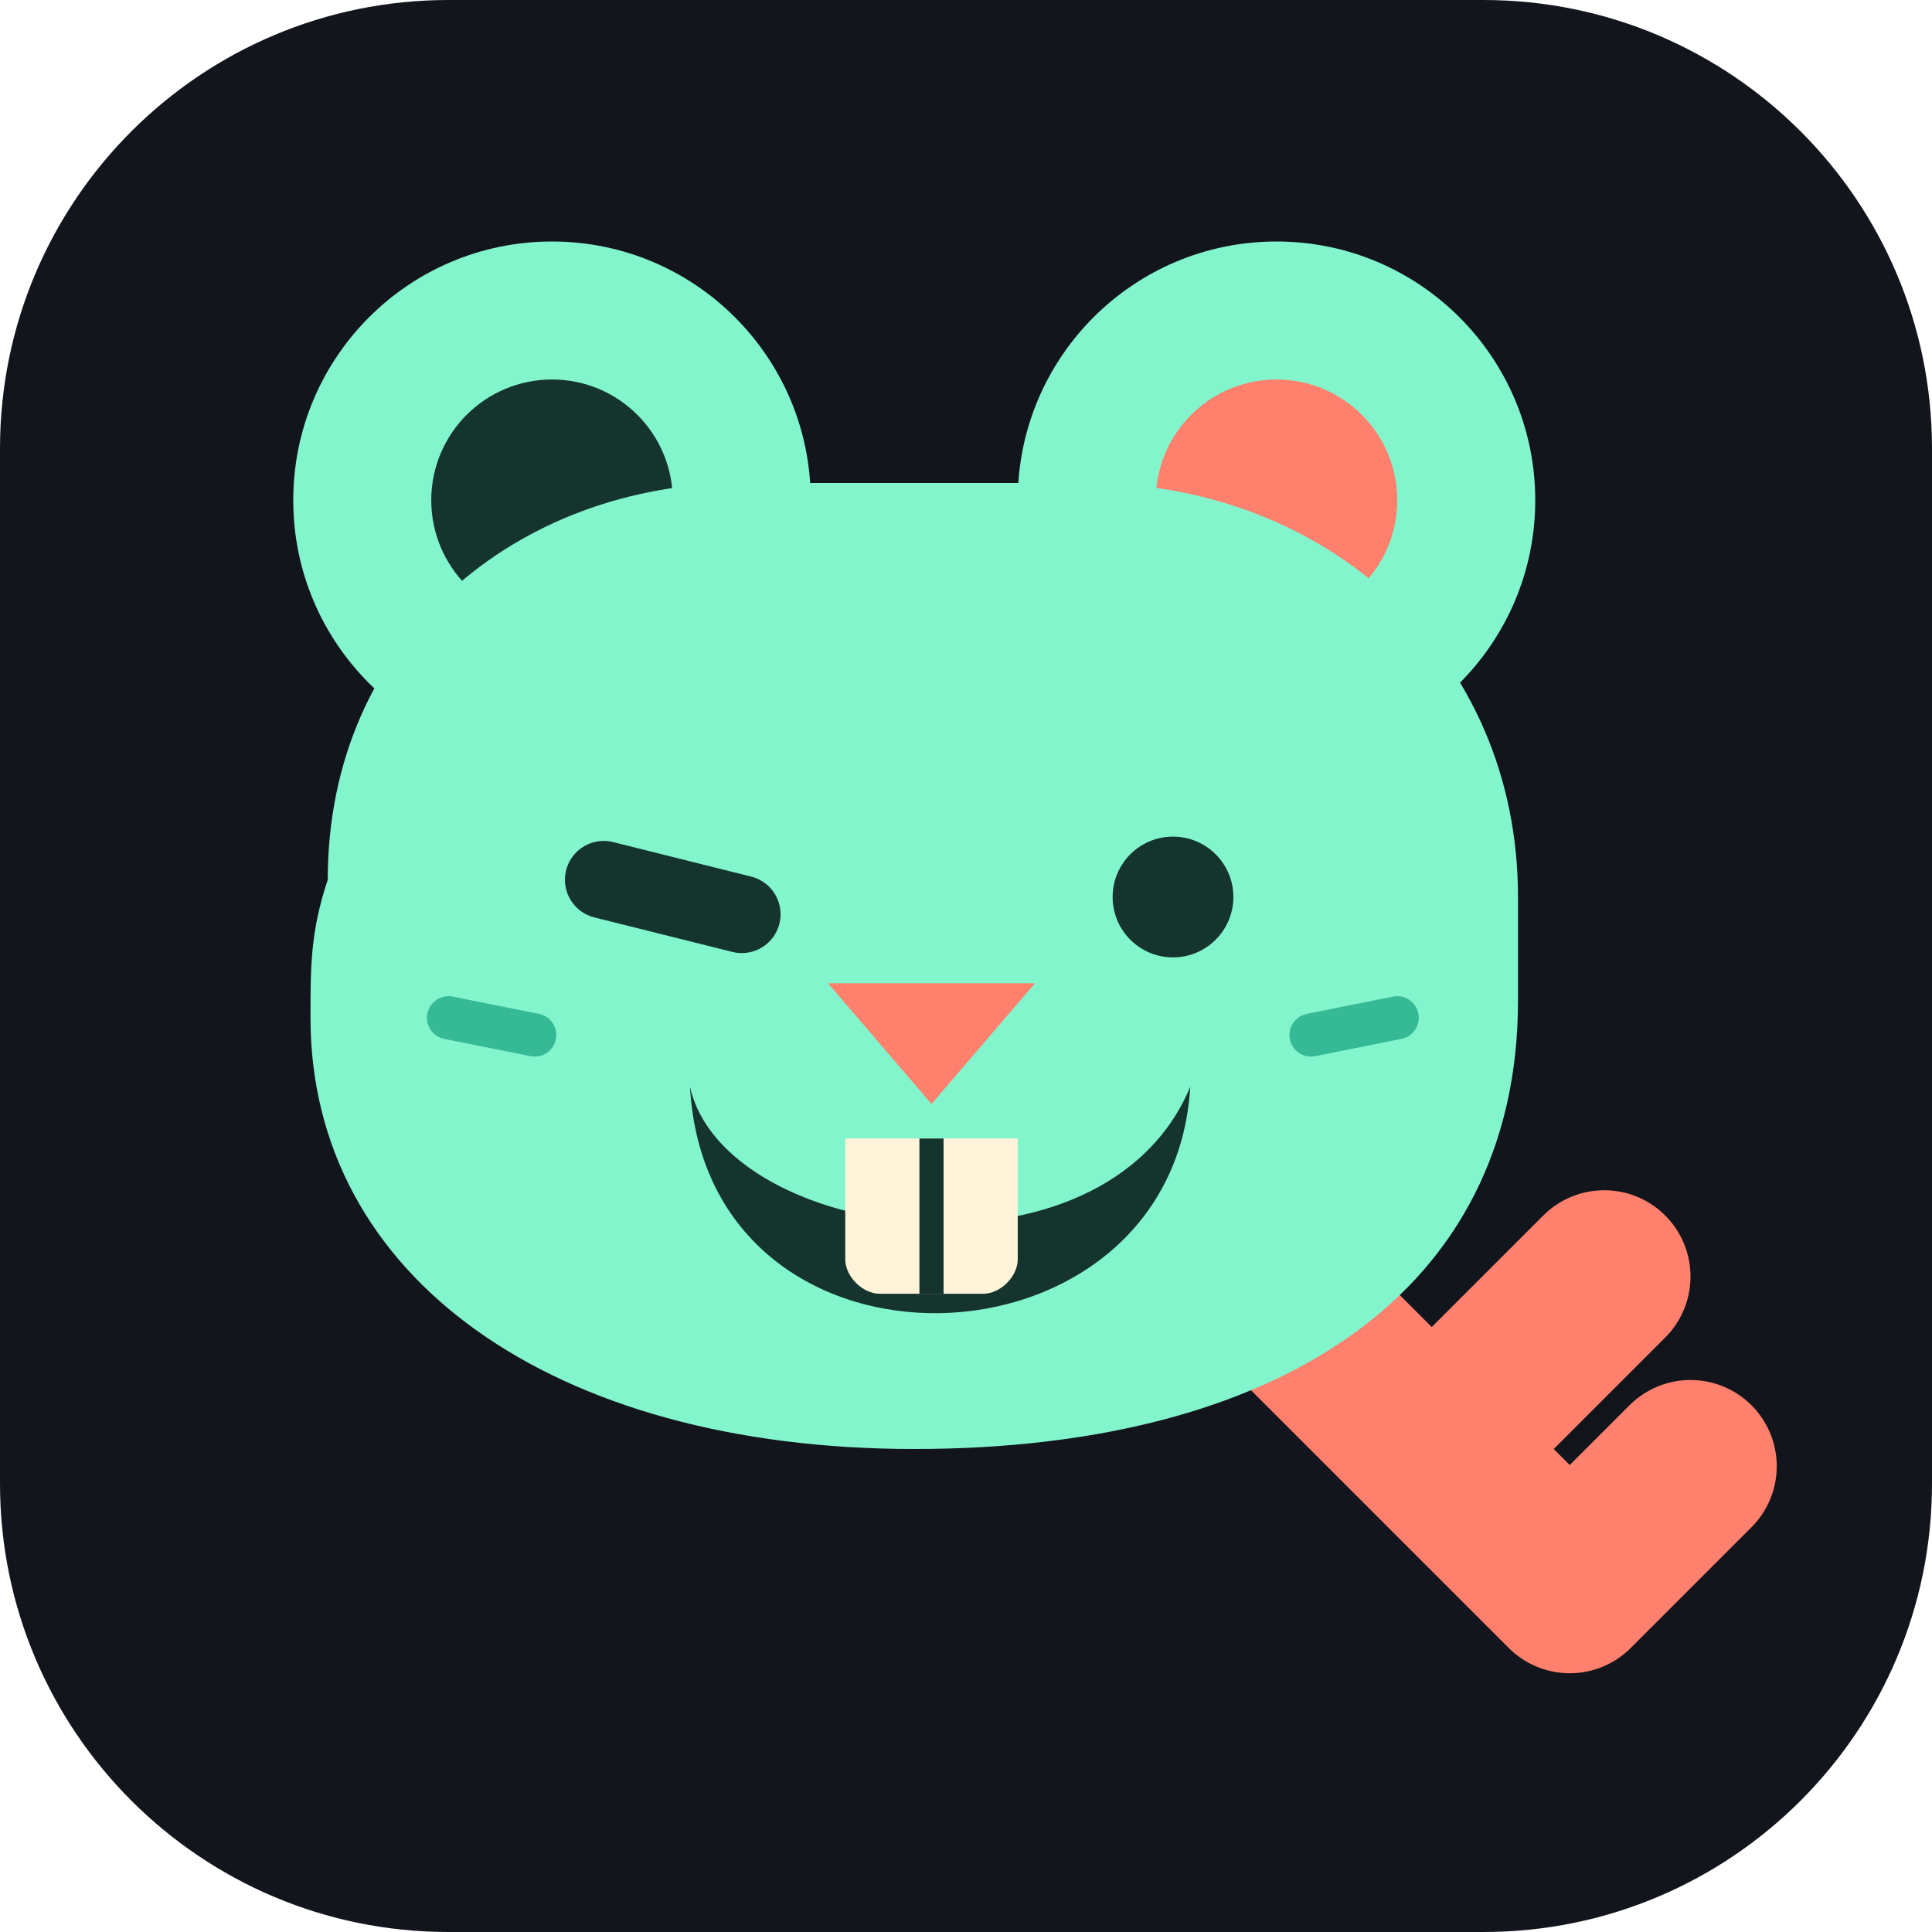
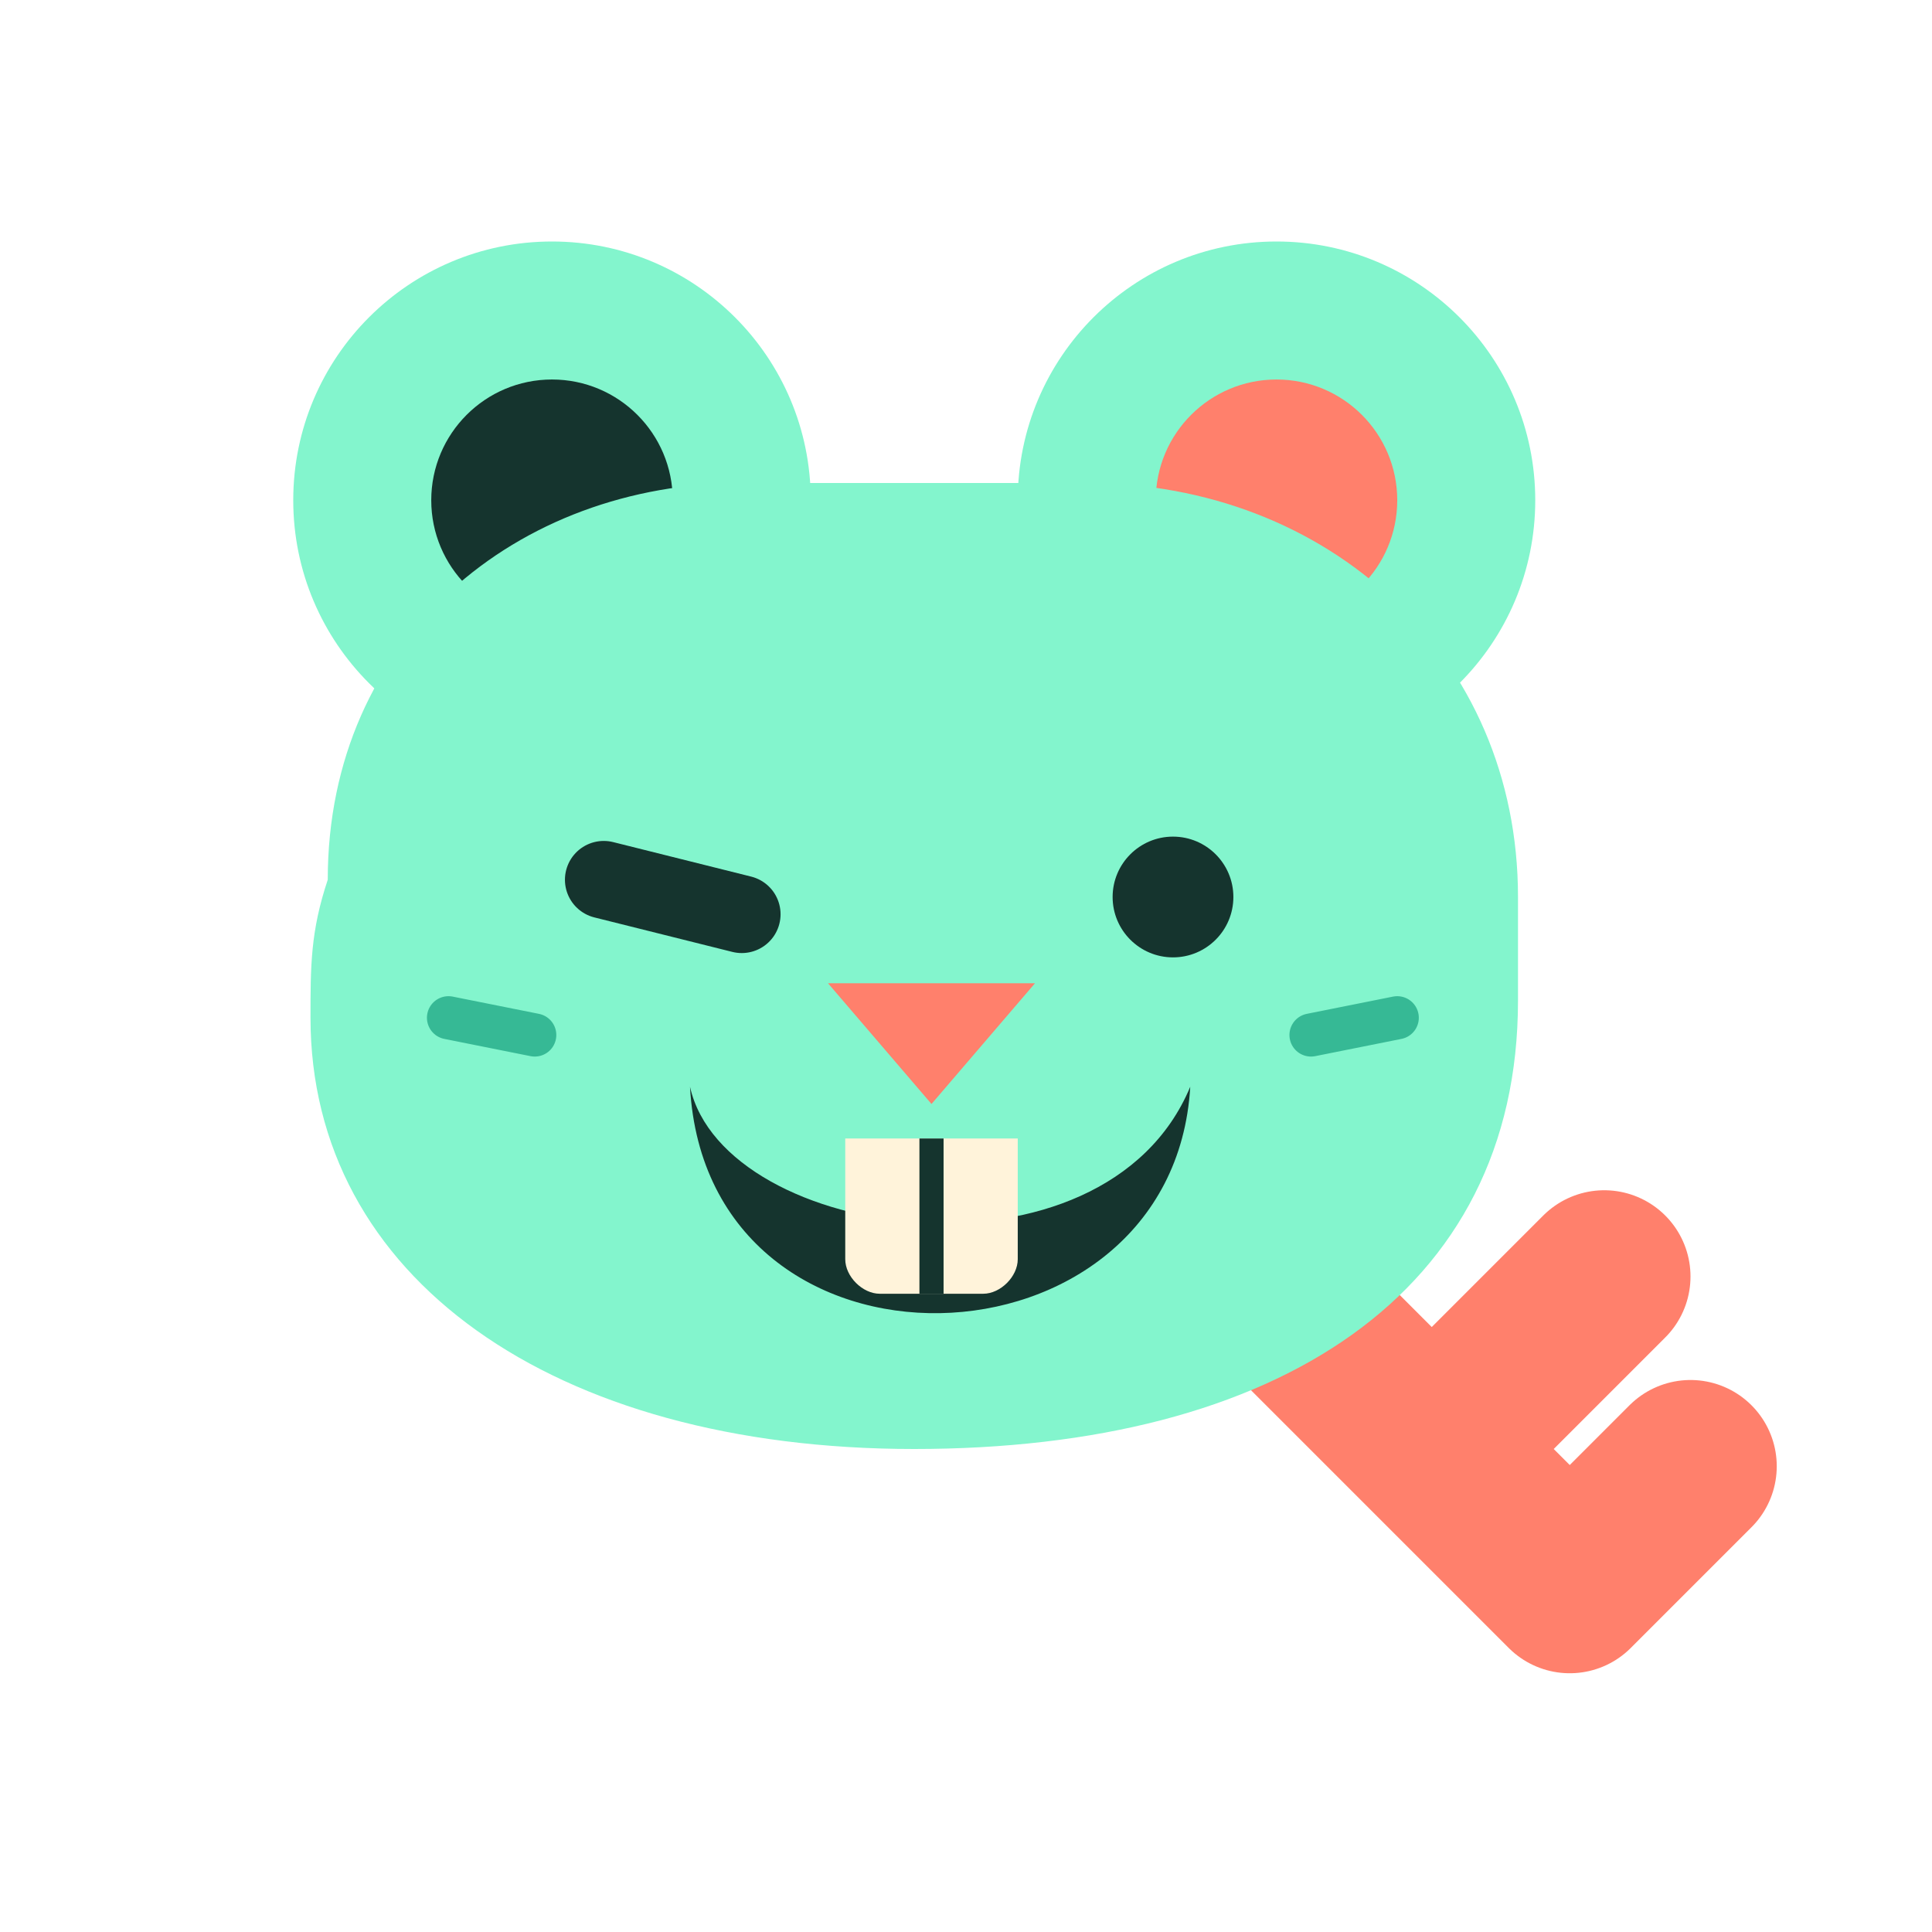
- <svg xmlns="http://www.w3.org/2000/svg" viewBox="0 0 112 112">
-   <rect width="112" height="112" rx="26" fill="#13151D" />
+ <svg xmlns="http://www.w3.org/2000/svg" viewBox="0 0 112 112" fill="none">
  <g transform="translate(8 8)">
    <path d="m59 60 24 24m-8-8 10-10m-2 18 7-7" stroke="#FF806C" stroke-width="10" stroke-linecap="round" stroke-linejoin="round" />
    <circle cx="24" cy="21" r="15" fill="#83F5CD" />
    <circle cx="66" cy="21" r="15" fill="#83F5CD" />
    <circle cx="24" cy="21" r="7" fill="#15342E" />
    <circle cx="66" cy="21" r="7" fill="#FF806C" />
    <path d="M11 43c0-14 11-23 24-23h20c14 0 25 10 25 24v6c0 17-14 26-35 26S10 66 10 51c0-3 0-5 1-8Z" fill="#83F5CD" />
    <path d="m27 43 8 2" stroke="#15342E" stroke-width="4.5" stroke-linecap="round" />
    <circle cx="60" cy="44" r="3.5" fill="#15342E" />
    <path d="M40 49h12l-6 7-6-7Z" fill="#FF806C" />
    <path d="M32 55c2 9 24 12 29 0-1 17-28 18-29 0Z" fill="#15342E" />
    <path d="M41 58h10v7c0 1-1 2-2 2h-6c-1 0-2-1-2-2v-7Z" fill="#FFF3DA" />
    <path d="M46 58v9" stroke="#15342E" stroke-width="1.4" />
    <path d="m18 51 5 1m45 0 5-1" stroke="#36B995" stroke-width="2.5" stroke-linecap="round" />
  </g>
</svg>
